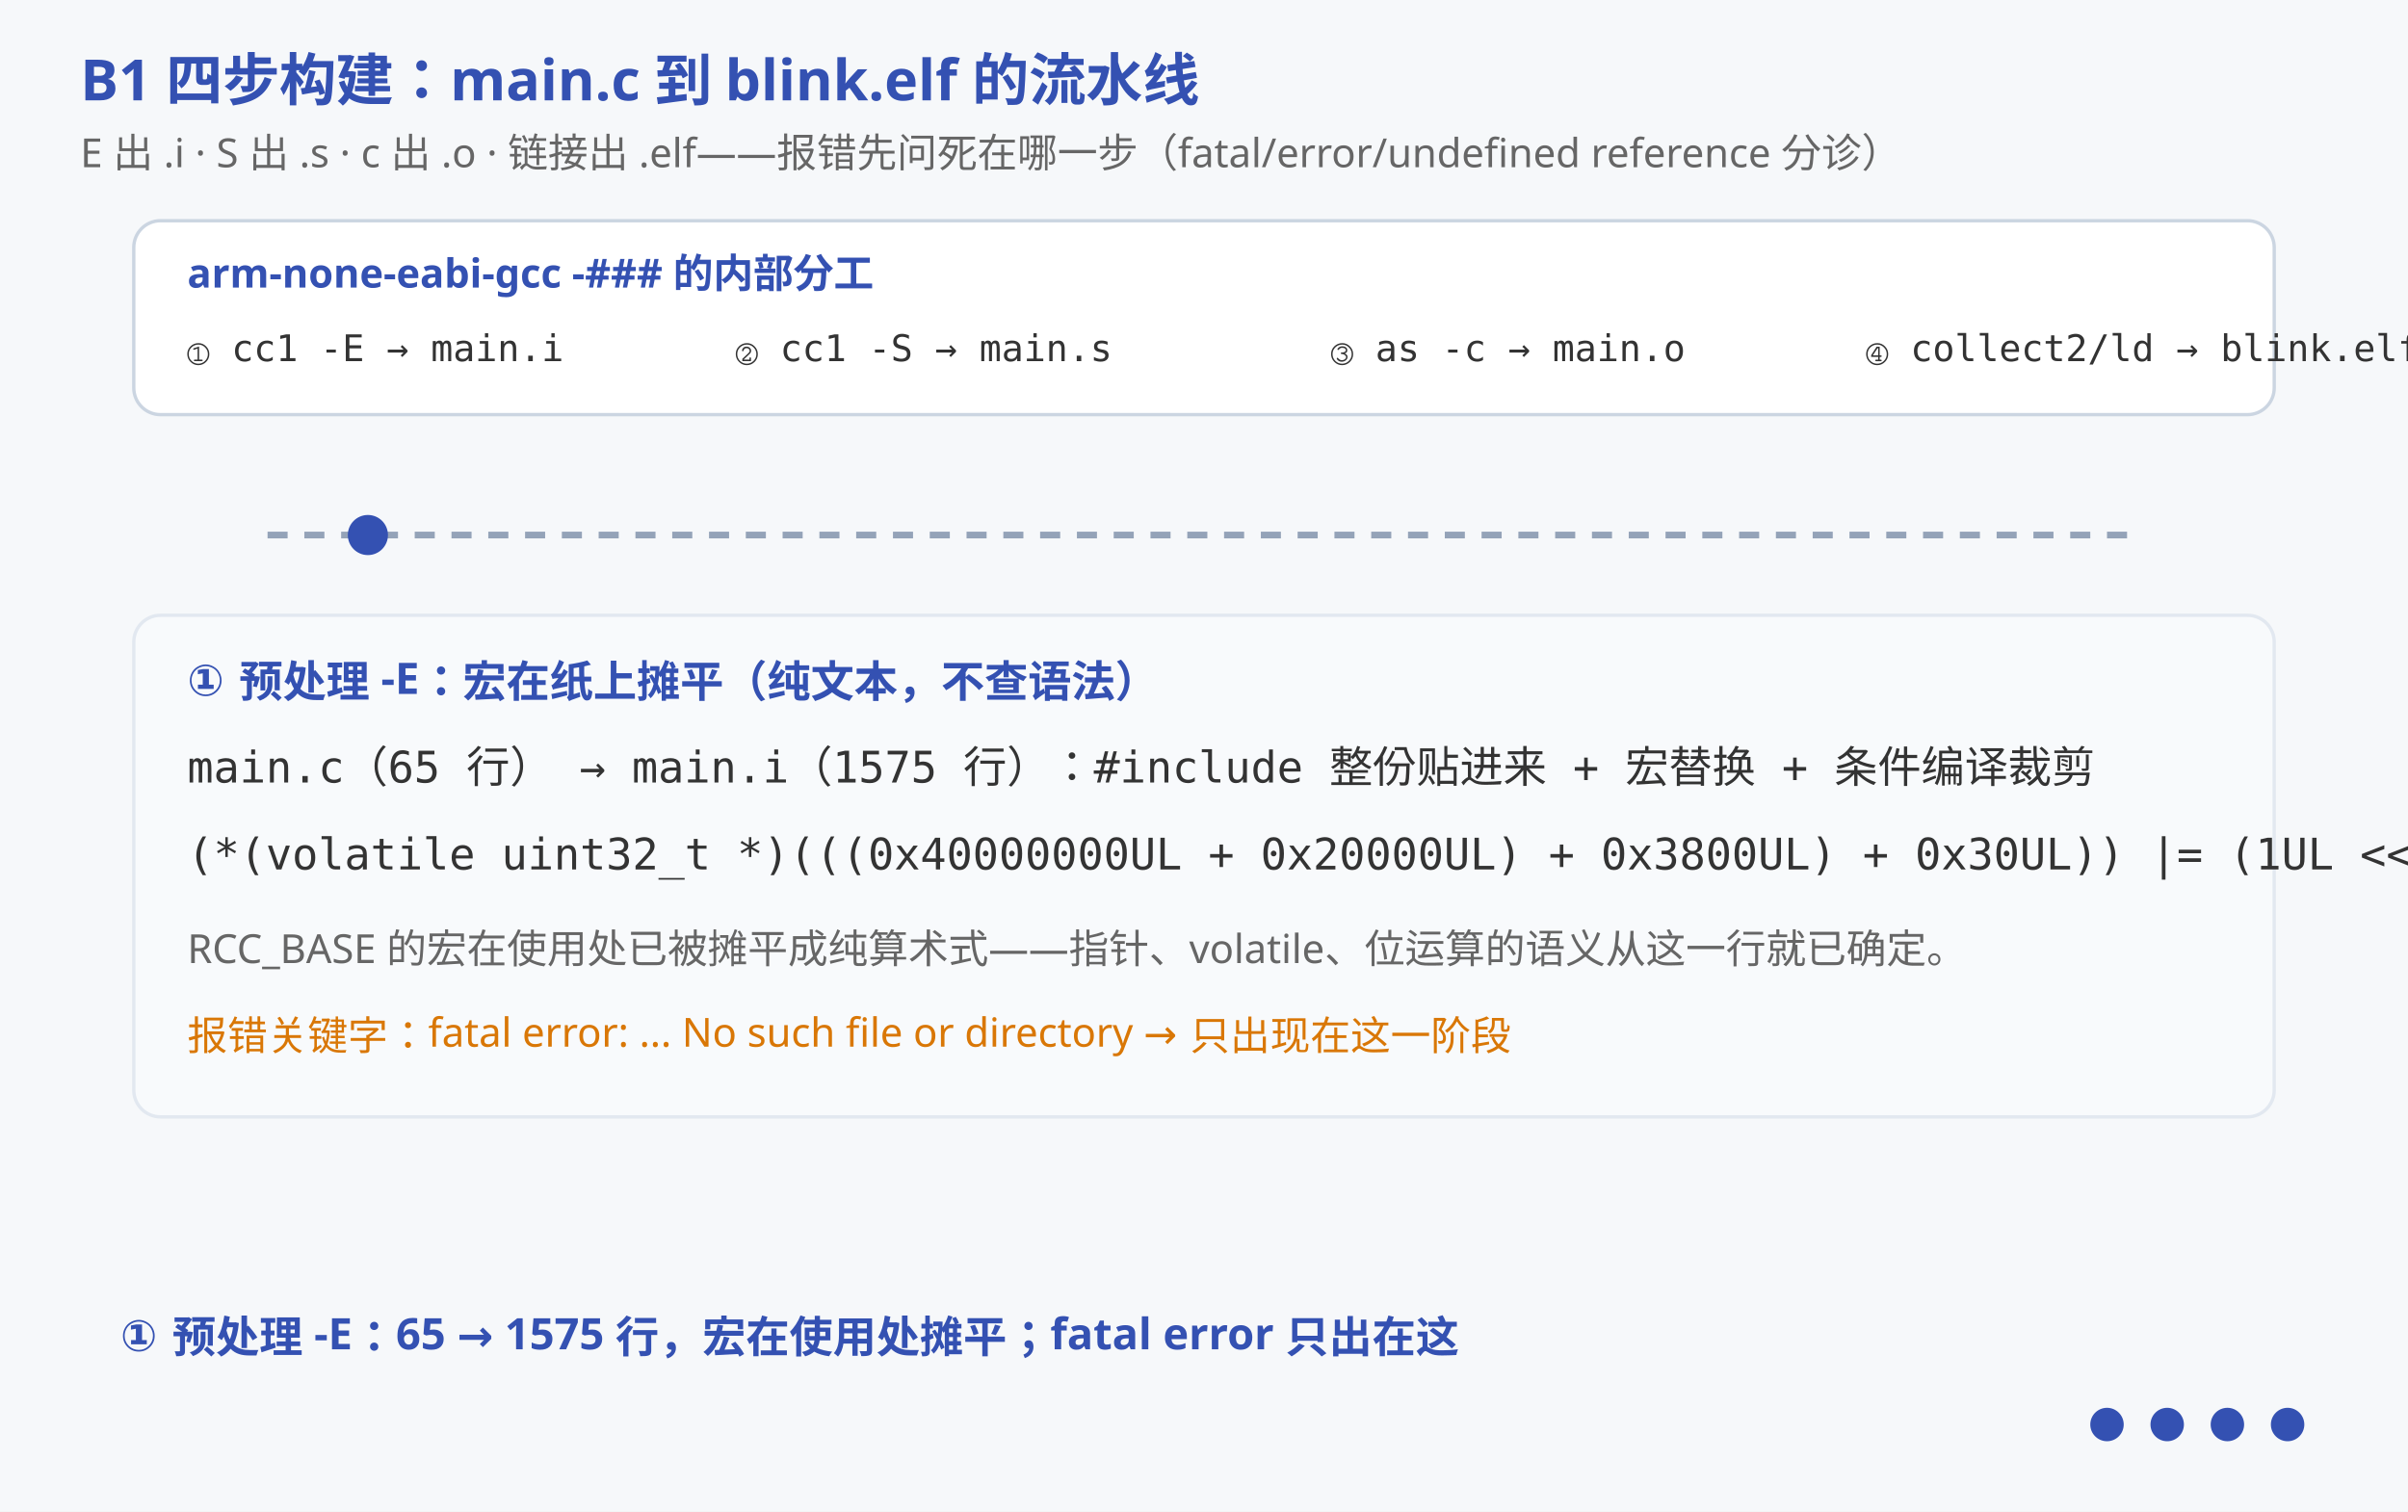
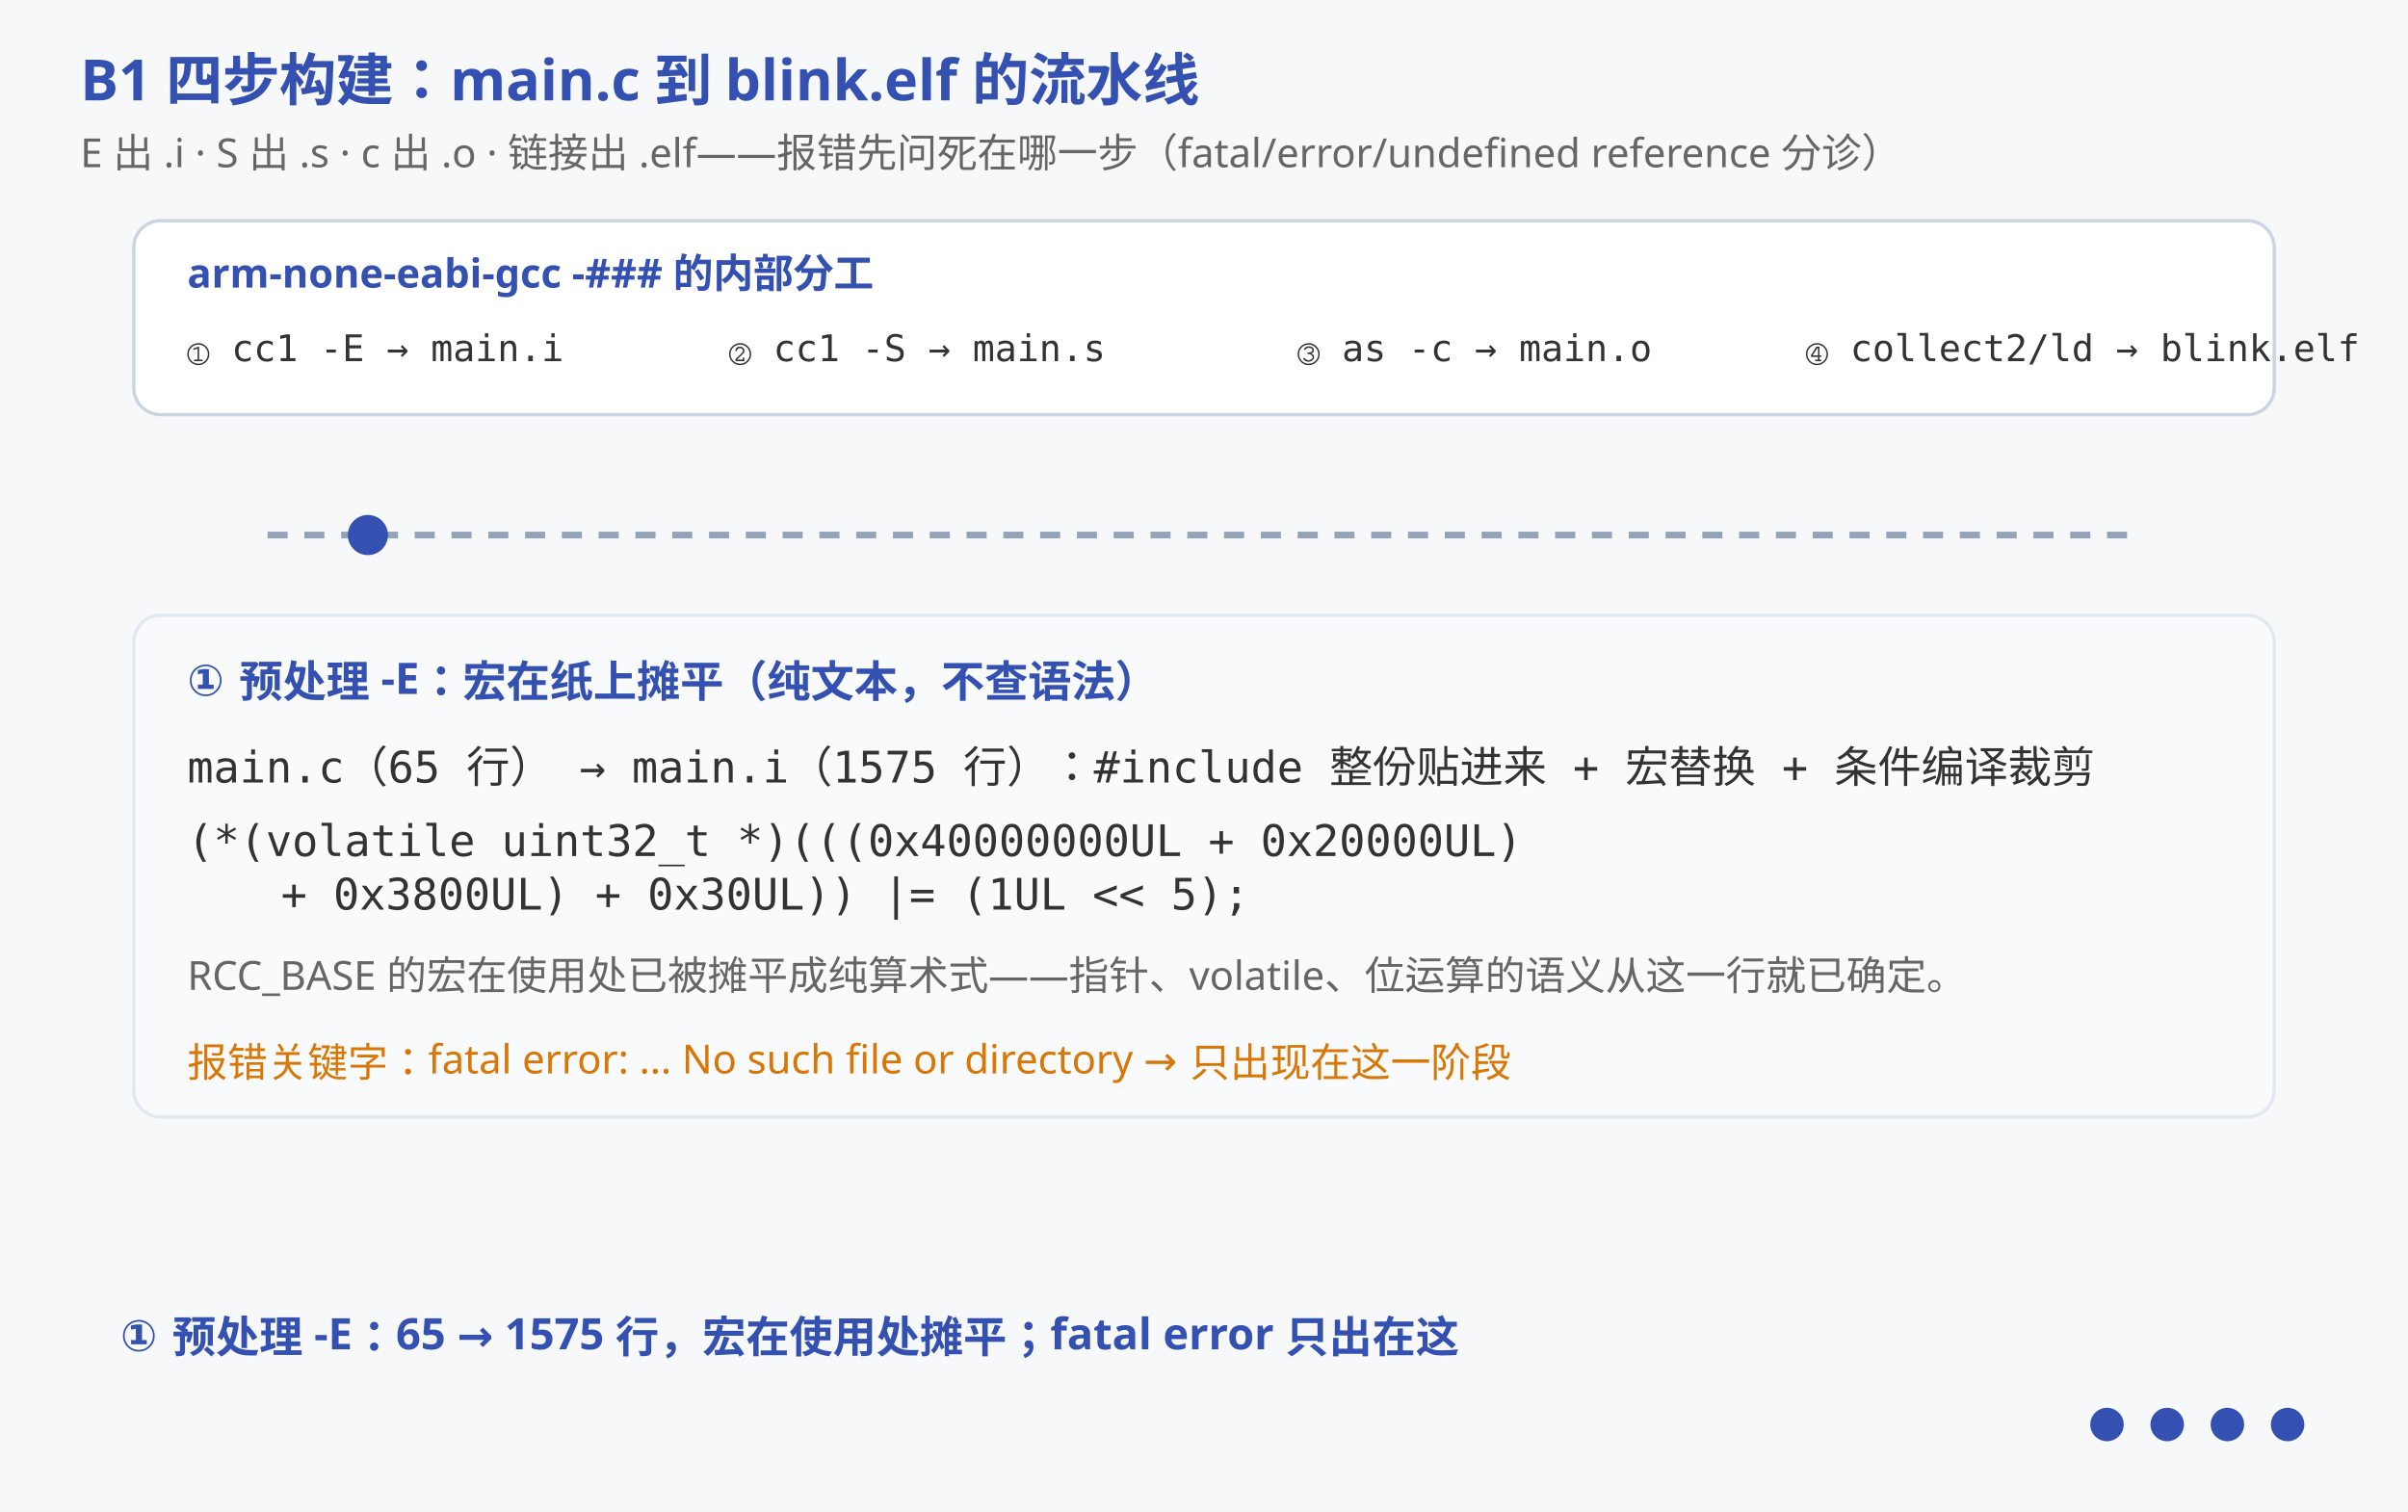
<svg xmlns="http://www.w3.org/2000/svg" viewBox="0 0 720 452" font-family="'Segoe UI','Microsoft YaHei',sans-serif">
  <rect width="720" height="452" fill="#f6f8fa" />
  <text x="24" y="30" font-size="17" font-weight="bold" fill="#3451b2">B1 四步构建：main.c 到 blink.elf 的流水线</text>
  <text x="24" y="50" font-size="12" fill="#666">E 出 .i · S 出 .s · c 出 .o · 链接出 .elf——报错先问死在哪一步（fatal/error/undefined reference 分诊）</text>
  <rect x="40" y="66" width="640" height="58" rx="8" fill="#ffffff" stroke="#cbd5e1" />
  <text x="56" y="86" font-size="12" font-weight="bold" fill="#3451b2">arm-none-eabi-gcc -### 的内部分工</text>
  <g font-size="11" font-family="Consolas,monospace" fill="#333">
    <text x="56" y="108">① cc1 -E → main.i</text>
-     <text x="220" y="108">② cc1 -S → main.s</text>
-     <text x="398" y="108">③ as -c → main.o</text>
-     <text x="558" y="108">④ collect2/ld → blink.elf</text>
+     <text x="218" y="108">② cc1 -S → main.s</text>
+     <text x="388" y="108">③ as -c → main.o</text>
+     <text x="540" y="108">④ collect2/ld → blink.elf</text>
  </g>
  <line x1="80" y1="160" x2="640" y2="160" stroke="#94a3b8" stroke-width="2" stroke-dasharray="6 5" />
  <circle cx="110" cy="160" r="6" fill="#3451b2">
    <animate attributeName="cx" values="110;640;640;110" keyTimes="0;0.88;0.94;1" dur="4s" repeatCount="indefinite" />
  </circle>
  <g opacity="1">
    <animate attributeName="opacity" calcMode="discrete" values="1;0;0;0;0" keyTimes="0;0.25;0.5;0.75;1" dur="12s" repeatCount="indefinite" />
    <rect x="40" y="184" width="640" height="150" rx="8" fill="#f8fafc" stroke="#e2e8f0" />
    <text x="56" y="208" font-size="13" font-weight="bold" fill="#3451b2">① 预处理 -E：宏在纸上摊平（纯文本，不查语法）</text>
    <text x="56" y="234" font-size="13" font-family="Consolas,monospace" fill="#333">main.c（65 行） → main.i（1575 行）：#include 整份贴进来 + 宏替换 + 条件编译裁剪</text>
-     <text x="56" y="260" font-size="13" font-family="Consolas,monospace" fill="#333">(*(volatile uint32_t *)(((0x40000000UL + 0x20000UL) + 0x3800UL) + 0x30UL)) |= (1UL &lt;&lt; 5);</text>
-     <text x="56" y="288" font-size="12" fill="#666">RCC_BASE 的宏在使用处已被摊平成纯算术式——指针、volatile、位运算的语义从这一行就已确定。</text>
-     <text x="56" y="314" font-size="12" fill="#d97706">报错关键字：fatal error: ... No such file or directory → 只出现在这一阶段</text>
+     <text x="56" y="256" font-size="13" font-family="Consolas,monospace" fill="#333">(*(volatile uint32_t *)(((0x40000000UL + 0x20000UL)</text>
+     <text x="84" y="272" font-size="13" font-family="Consolas,monospace" fill="#333">+ 0x3800UL) + 0x30UL)) |= (1UL &lt;&lt; 5);</text>
+     <text x="56" y="296" font-size="12" fill="#666">RCC_BASE 的宏在使用处已被摊平成纯算术式——指针、volatile、位运算的语义从这一行就已确定。</text>
+     <text x="56" y="322" font-size="12" fill="#d97706">报错关键字：fatal error: ... No such file or directory → 只出现在这一阶段</text>
  </g>
  <g opacity="0">
    <animate attributeName="opacity" calcMode="discrete" values="0;1;0;0;0" keyTimes="0;0.25;0.5;0.75;1" dur="12s" repeatCount="indefinite" />
    <rect x="40" y="184" width="640" height="150" rx="8" fill="#f8fafc" stroke="#e2e8f0" />
    <text x="56" y="208" font-size="13" font-weight="bold" fill="#3451b2">② 编译：cc1 把 C 翻成汇编（语法/类型检查 + 优化）</text>
    <text x="56" y="234" font-size="13" font-family="Consolas,monospace" fill="#333">main.i → main.s（实测 3757 行）</text>
    <text x="56" y="258" font-size="13" font-family="Consolas,monospace" fill="#333">ldr r3, .L6    @ 读 RCC-&gt;AHB1ENR</text>
    <text x="56" y="278" font-size="13" font-family="Consolas,monospace" fill="#333">orr r3, r3, #32  @ 32 = 1&lt;&lt;5，|= 被常量折叠</text>
    <text x="56" y="298" font-size="13" font-family="Consolas,monospace" fill="#333">str r3, [r2]   @ 写回——读-改-写一条不少</text>
    <text x="56" y="322" font-size="12" fill="#d97706">报错关键字：error: expected ...（语法/类型，行号精确到列）</text>
  </g>
  <g opacity="0">
    <animate attributeName="opacity" calcMode="discrete" values="0;0;1;0;0" keyTimes="0;0.25;0.5;0.75;1" dur="12s" repeatCount="indefinite" />
    <rect x="40" y="184" width="640" height="150" rx="8" fill="#f8fafc" stroke="#e2e8f0" />
    <text x="56" y="208" font-size="13" font-weight="bold" fill="#3451b2">③ 汇编：as 产出 .o——机器码有了，地址还没有</text>
    <text x="56" y="234" font-size="13" font-family="Consolas,monospace" fill="#333">main.s → main.o（可重定位目标文件）</text>
    <text x="56" y="260" font-size="13" font-family="Consolas,monospace" fill="#333">objdump -h main.o:  .text  000000a8  00000000  00000000</text>
-     <text x="56" y="286" font-size="13" fill="#333">地址栏是 <tspan fill="#dc2626" font-weight="bold">0</tspan>——"放哪个地址"还没决定；startup.o 里躺着 7 个 <tspan font-family="Consolas,monospace">U</tspan>（_sdata/_estack/main…），等链接器补。</text>
+     <text x="56" y="286" font-size="13" fill="#333">地址栏是 <tspan fill="#dc2626" font-weight="bold">0</tspan>——"放哪个地址"没决定；startup.o 里躺着 7 个 <tspan font-family="Consolas,monospace">U</tspan>（_sdata/_estack/main…），等链接器补。</text>
    <text x="56" y="314" font-size="12" fill="#666">main.o 一个 U 都没有：外设访问是硬编码常量，不需要符号决议。</text>
  </g>
  <g opacity="0">
    <animate attributeName="opacity" calcMode="discrete" values="0;0;0;1;0" keyTimes="0;0.25;0.5;0.75;1" dur="12s" repeatCount="indefinite" />
    <rect x="40" y="184" width="640" height="150" rx="8" fill="#f8fafc" stroke="#e2e8f0" />
    <text x="56" y="208" font-size="13" font-weight="bold" fill="#3451b2">④ 链接：ld 决议符号 + 按链接脚本排座</text>
    <text x="56" y="234" font-size="13" font-family="Consolas,monospace" fill="#333">main.o + startup.o -T stm32f407xx.ld → blink.elf</text>
    <text x="56" y="258" font-size="13" font-family="Consolas,monospace" fill="#333">0 .isr_vector  00000188  08000000  ← 向量表钉在 Flash 起始</text>
    <text x="56" y="278" font-size="13" font-family="Consolas,monospace" fill="#333">1 .text        0000010c  08000188  ← 代码紧随其后</text>
    <text x="56" y="302" font-size="13" fill="#333">U 符号全部对上；main 的地址 0x080001aa 末位 1 = Thumb 标记位。</text>
    <text x="56" y="326" font-size="12" fill="#d97706">报错关键字：undefined reference to '...'——编译已全过，缺的是符号定义</text>
  </g>
  <g font-size="13" font-weight="bold" fill="#3451b2">
    <g opacity="1">
      <animate attributeName="opacity" calcMode="discrete" values="1;0;0;0;1" keyTimes="0;0.25;0.5;0.75;1" dur="12s" repeatCount="indefinite" />
      <text x="36" y="404">① 预处理 -E：65 → 1575 行，宏在使用处摊平；fatal error 只出在这</text>
    </g>
    <g opacity="0">
      <animate attributeName="opacity" calcMode="discrete" values="0;1;0;0;0" keyTimes="0;0.25;0.5;0.75;1" dur="12s" repeatCount="indefinite" />
      <text x="36" y="404">② 编译 -S：C → 汇编，读-改-写三连在汇编里看得一清二楚</text>
    </g>
    <g opacity="0">
      <animate attributeName="opacity" calcMode="discrete" values="0;0;1;0;0" keyTimes="0;0.25;0.5;0.75;1" dur="12s" repeatCount="indefinite" />
      <text x="36" y="404">③ 汇编 -c：.o 的半成品状态——机器码齐了，地址全是 0</text>
    </g>
    <g opacity="0">
      <animate attributeName="opacity" calcMode="discrete" values="0;0;0;1;0" keyTimes="0;0.25;0.5;0.75;1" dur="12s" repeatCount="indefinite" />
      <text x="36" y="404">④ 链接：U 符号对上、.text 钉在 0x08000188——undefined reference 出在这</text>
    </g>
  </g>
  <g transform="translate(630,426)" fill="#3451b2">
    <circle cx="0" cy="0" r="5">
      <animate attributeName="opacity" calcMode="discrete" values="1;0.2;0.2;0.2;0.2" keyTimes="0;0.25;0.5;0.75;1" dur="12s" repeatCount="indefinite" />
    </circle>
    <circle cx="18" cy="0" r="5">
      <animate attributeName="opacity" calcMode="discrete" values="0.2;1;0.2;0.2;0.2" keyTimes="0;0.25;0.5;0.75;1" dur="12s" repeatCount="indefinite" />
    </circle>
    <circle cx="36" cy="0" r="5">
      <animate attributeName="opacity" calcMode="discrete" values="0.2;0.2;1;0.2;0.2" keyTimes="0;0.25;0.5;0.75;1" dur="12s" repeatCount="indefinite" />
    </circle>
    <circle cx="54" cy="0" r="5">
      <animate attributeName="opacity" calcMode="discrete" values="0.2;0.2;0.2;1;0.2" keyTimes="0;0.25;0.5;0.75;1" dur="12s" repeatCount="indefinite" />
    </circle>
  </g>
</svg>
